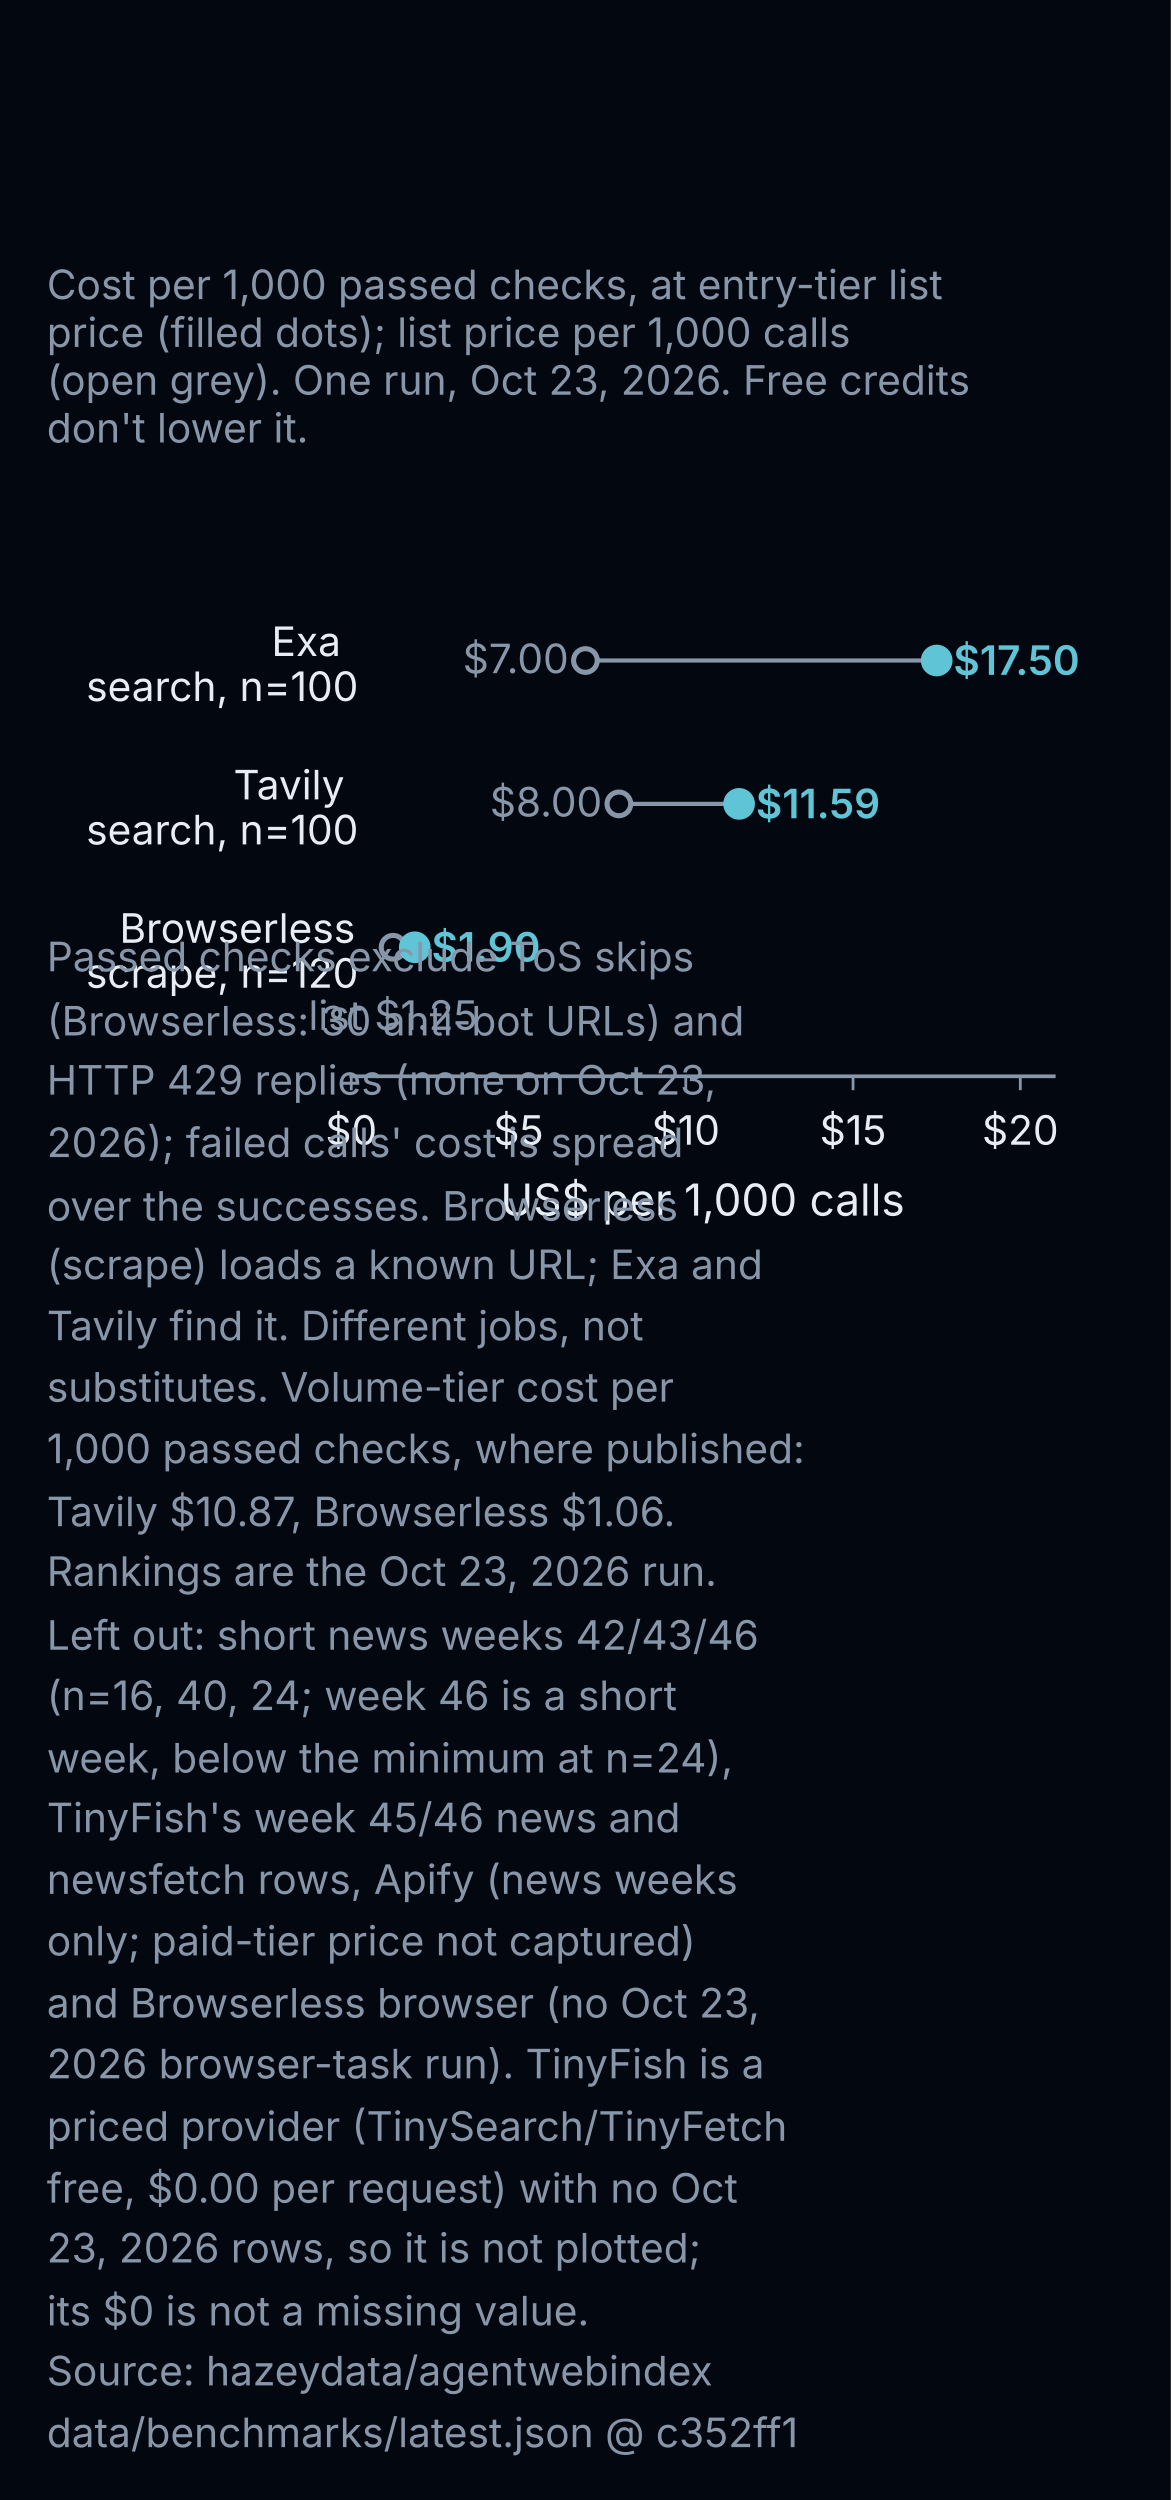
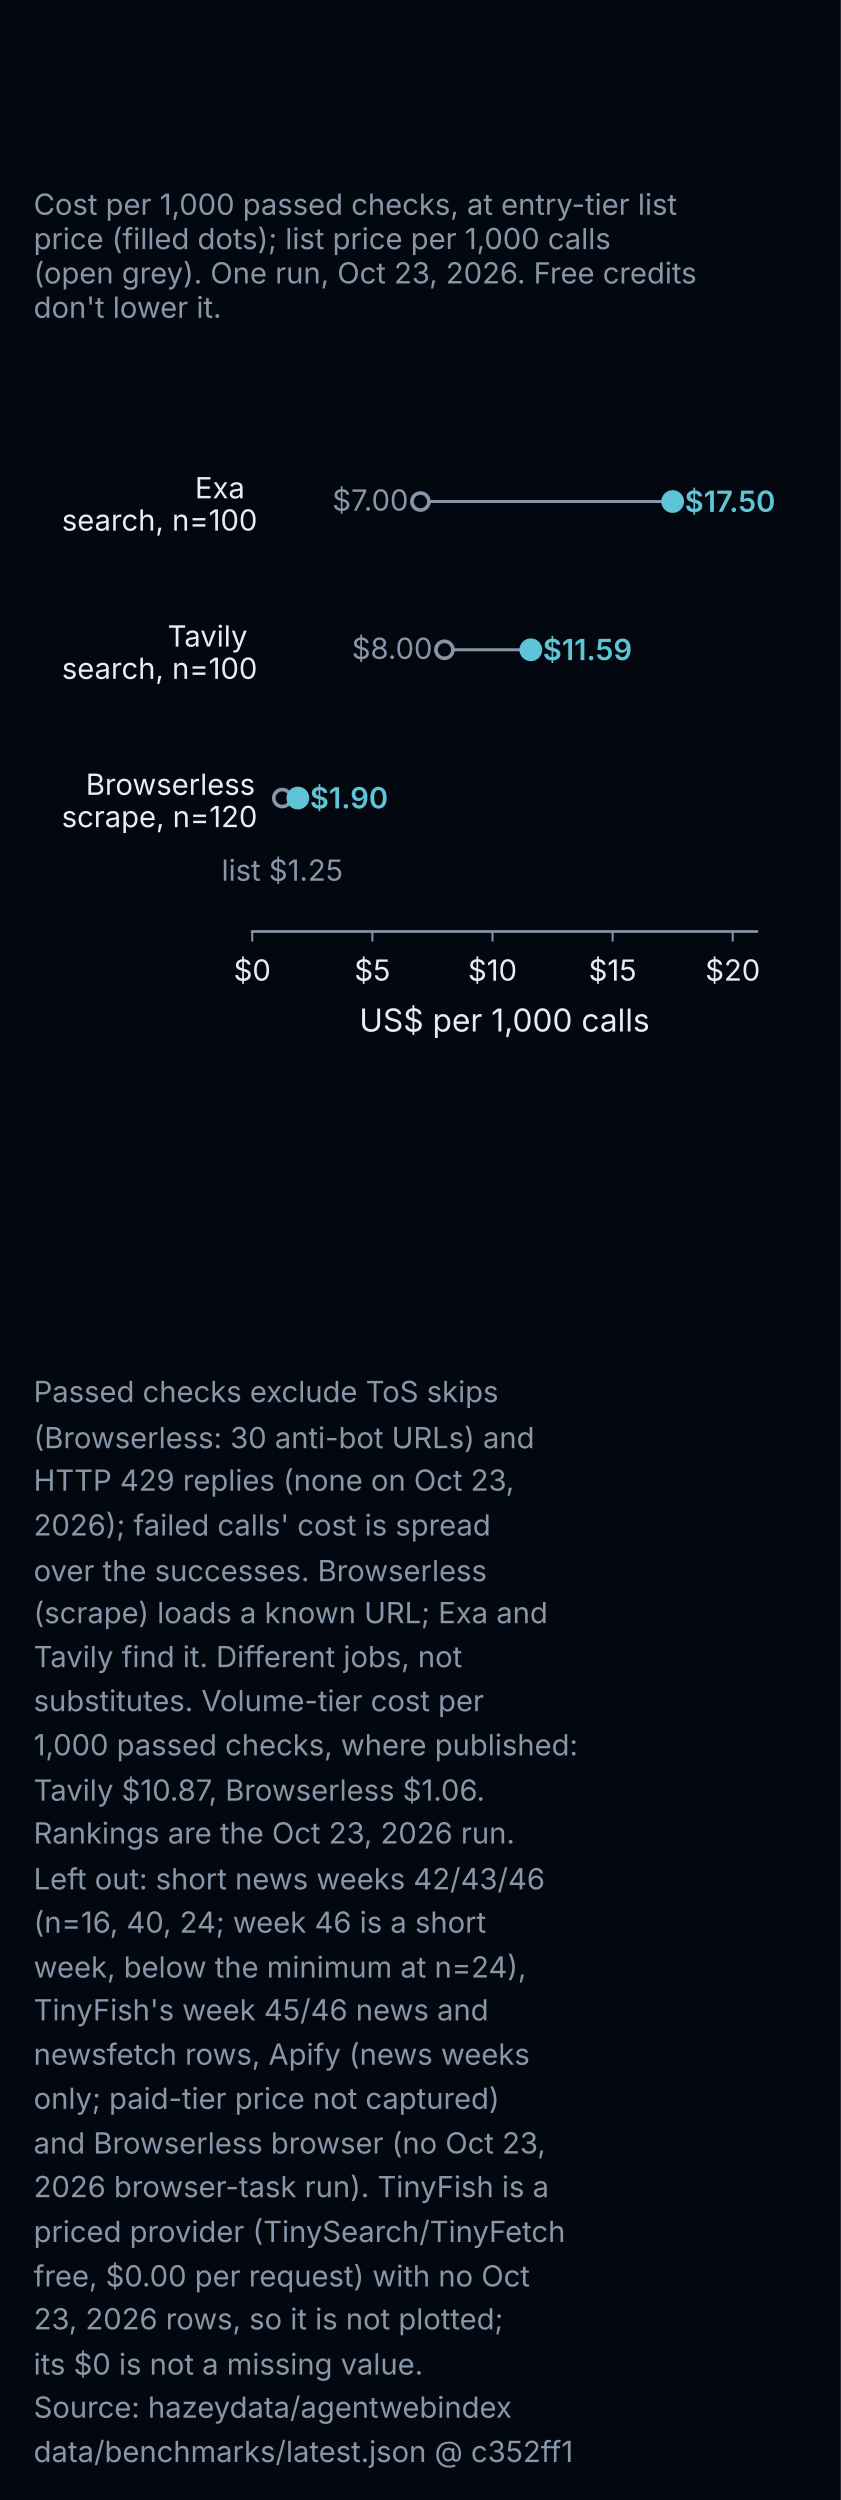
- <svg xmlns="http://www.w3.org/2000/svg" xmlns:xlink="http://www.w3.org/1999/xlink" role="img" aria-label="Exa lists cheaper than Tavily ($7.00 vs $8.00 per 1,000 calls) but costs more per 1,000 passed checks ($17.50 vs $11.59)" width="252pt" height="538.076pt" viewBox="0 0 252 538.076" version="1.1">
+ <svg xmlns="http://www.w3.org/2000/svg" xmlns:xlink="http://www.w3.org/1999/xlink" role="img" aria-label="Exa lists cheaper than Tavily ($7.00 vs $8.00 per 1,000 calls) but costs more per 1,000 passed checks ($17.50 vs $11.59)" width="252pt" height="749.25pt" viewBox="0 0 252 749.25" version="1.1">
  <defs>
    <style type="text/css">*{stroke-linejoin: round; stroke-linecap: butt}</style>
  </defs>
  <g id="figure_1">
    <g id="patch_1">
-       <path d="M 0 538.076  L 252 538.076  L 252 0  L 0 0  z " style="fill: #03070f" />
+       <path d="M 0 749.25  L 252 749.25  L 252 0  L 0 0  z " style="fill: #03070f" />
    </g>
    <g id="axes_1">
      <g id="patch_2">
-         <path d="M 75.6 231.649  L 226.8 231.649  L 226.8 123.649  L 75.6 123.649  z " style="fill: #03070f" />
+         <path d="M 75.6 279.169  L 226.8 279.169  L 226.8 123.649  L 75.6 123.649  z " style="fill: #03070f" />
      </g>
      <g id="matplotlib.axis_1">
        <g id="xtick_1">
          <g id="line2d_1">
            <defs>
-               <path id="m5b72796f3d" d="M 0 0  L 0 3  " style="stroke: #8796a8; stroke-width: 0.6" />
+               <path id="me7119672c3" d="M 0 0  L 0 3  " style="stroke: #8796a8; stroke-width: 0.6" />
            </defs>
            <g>
-               <use xlink:href="#m5b72796f3d" x="75.6" y="231.649" style="fill: #8796a8; stroke: #8796a8; stroke-width: 0.6" />
+               <use xlink:href="#me7119672c3" x="75.6" y="279.169" style="fill: #8796a8; stroke: #8796a8; stroke-width: 0.6" />
            </g>
          </g>
          <g id="text_1">
-             <text style="font-size: 8.75px; font-family: 'Inter', sans-serif; text-anchor: middle; fill: #e6edf5" x="75.6" y="246.383" transform="rotate(-0 75.6 246.3831)">$0</text>
+             <text style="font-size: 8.75px; font-family: 'Inter', sans-serif; text-anchor: middle; fill: #e6edf5" x="75.6" y="293.903" transform="rotate(-0 75.6 293.9031)">$0</text>
          </g>
        </g>
        <g id="xtick_2">
          <g id="line2d_2">
            <g>
-               <use xlink:href="#m5b72796f3d" x="111.6" y="231.649" style="fill: #8796a8; stroke: #8796a8; stroke-width: 0.6" />
+               <use xlink:href="#me7119672c3" x="111.6" y="279.169" style="fill: #8796a8; stroke: #8796a8; stroke-width: 0.6" />
            </g>
          </g>
          <g id="text_2">
-             <text style="font-size: 8.75px; font-family: 'Inter', sans-serif; text-anchor: middle; fill: #e6edf5" x="111.6" y="246.383" transform="rotate(-0 111.6 246.3831)">$5</text>
+             <text style="font-size: 8.75px; font-family: 'Inter', sans-serif; text-anchor: middle; fill: #e6edf5" x="111.6" y="293.903" transform="rotate(-0 111.6 293.9031)">$5</text>
          </g>
        </g>
        <g id="xtick_3">
          <g id="line2d_3">
            <g>
-               <use xlink:href="#m5b72796f3d" x="147.6" y="231.649" style="fill: #8796a8; stroke: #8796a8; stroke-width: 0.6" />
+               <use xlink:href="#me7119672c3" x="147.6" y="279.169" style="fill: #8796a8; stroke: #8796a8; stroke-width: 0.6" />
            </g>
          </g>
          <g id="text_3">
-             <text style="font-size: 8.75px; font-family: 'Inter', sans-serif; text-anchor: middle; fill: #e6edf5" x="147.6" y="246.383" transform="rotate(-0 147.6 246.3831)">$10</text>
+             <text style="font-size: 8.75px; font-family: 'Inter', sans-serif; text-anchor: middle; fill: #e6edf5" x="147.6" y="293.903" transform="rotate(-0 147.6 293.9031)">$10</text>
          </g>
        </g>
        <g id="xtick_4">
          <g id="line2d_4">
            <g>
-               <use xlink:href="#m5b72796f3d" x="183.6" y="231.649" style="fill: #8796a8; stroke: #8796a8; stroke-width: 0.6" />
+               <use xlink:href="#me7119672c3" x="183.6" y="279.169" style="fill: #8796a8; stroke: #8796a8; stroke-width: 0.6" />
            </g>
          </g>
          <g id="text_4">
-             <text style="font-size: 8.75px; font-family: 'Inter', sans-serif; text-anchor: middle; fill: #e6edf5" x="183.6" y="246.383" transform="rotate(-0 183.6 246.3831)">$15</text>
+             <text style="font-size: 8.75px; font-family: 'Inter', sans-serif; text-anchor: middle; fill: #e6edf5" x="183.6" y="293.903" transform="rotate(-0 183.6 293.9031)">$15</text>
          </g>
        </g>
        <g id="xtick_5">
          <g id="line2d_5">
            <g>
-               <use xlink:href="#m5b72796f3d" x="219.6" y="231.649" style="fill: #8796a8; stroke: #8796a8; stroke-width: 0.6" />
+               <use xlink:href="#me7119672c3" x="219.6" y="279.169" style="fill: #8796a8; stroke: #8796a8; stroke-width: 0.6" />
            </g>
          </g>
          <g id="text_5">
-             <text style="font-size: 8.75px; font-family: 'Inter', sans-serif; text-anchor: middle; fill: #e6edf5" x="219.6" y="246.383" transform="rotate(-0 219.6 246.3831)">$20</text>
+             <text style="font-size: 8.75px; font-family: 'Inter', sans-serif; text-anchor: middle; fill: #e6edf5" x="219.6" y="293.903" transform="rotate(-0 219.6 293.9031)">$20</text>
          </g>
        </g>
        <g id="text_6">
-           <text style="font-size: 9.5px; font-family: 'Inter', sans-serif; text-anchor: middle; fill: #e6edf5" x="151.2" y="261.637" transform="rotate(-0 151.2 261.6365)">US$ per 1,000 calls</text>
+           <text style="font-size: 9.5px; font-family: 'Inter', sans-serif; text-anchor: middle; fill: #e6edf5" x="151.2" y="309.157" transform="rotate(-0 151.2 309.1565)">US$ per 1,000 calls</text>
        </g>
      </g>
      <g id="matplotlib.axis_2">
        <g id="ytick_1">
          <g id="line2d_6" />
          <g id="text_7">
-             <text style="font-size: 8.75px; font-family: 'Inter', sans-serif; fill: #e6edf5" transform="translate(25.7175 202.9125)">Browserless</text>
-             <text style="font-size: 8.75px; font-family: 'Inter', sans-serif; fill: #e6edf5" transform="translate(18.4875 212.5922)">scrape, n=120</text>
+             <text style="font-size: 8.75px; font-family: 'Inter', sans-serif; fill: #e6edf5" transform="translate(25.7175 238.213)">Browserless</text>
+             <text style="font-size: 8.75px; font-family: 'Inter', sans-serif; fill: #e6edf5" transform="translate(18.4875 247.8927)">scrape, n=120</text>
          </g>
        </g>
        <g id="ytick_2">
          <g id="line2d_7" />
          <g id="text_8">
-             <text style="font-size: 8.75px; font-family: 'Inter', sans-serif; fill: #e6edf5" transform="translate(50.24125 172.0553)">Tavily</text>
-             <text style="font-size: 8.75px; font-family: 'Inter', sans-serif; fill: #e6edf5" transform="translate(18.54125 181.735)">search, n=100</text>
+             <text style="font-size: 8.75px; font-family: 'Inter', sans-serif; fill: #e6edf5" transform="translate(50.24125 193.7788)">Tavily</text>
+             <text style="font-size: 8.75px; font-family: 'Inter', sans-serif; fill: #e6edf5" transform="translate(18.54125 203.4585)">search, n=100</text>
          </g>
        </g>
        <g id="ytick_3">
          <g id="line2d_8" />
          <g id="text_9">
-             <text style="font-size: 8.75px; font-family: 'Inter', sans-serif; fill: #e6edf5" transform="translate(58.43125 141.1982)">Exa</text>
-             <text style="font-size: 8.75px; font-family: 'Inter', sans-serif; fill: #e6edf5" transform="translate(18.54125 150.8779)">search, n=100</text>
+             <text style="font-size: 8.75px; font-family: 'Inter', sans-serif; fill: #e6edf5" transform="translate(58.43125 149.3445)">Exa</text>
+             <text style="font-size: 8.75px; font-family: 'Inter', sans-serif; fill: #e6edf5" transform="translate(18.54125 159.0242)">search, n=100</text>
          </g>
        </g>
      </g>
      <g id="line2d_9">
-         <path d="M 126 142.163  L 201.6 142.163  " clip-path="url(#p75c4c3160e)" style="fill: none; stroke: #8796a8; stroke-width: 0.9; stroke-linecap: round" />
+         <path d="M 126 150.309  L 201.6 150.309  " clip-path="url(#p221ace4262)" style="fill: none; stroke: #8796a8; stroke-width: 0.9; stroke-linecap: round" />
      </g>
      <g id="line2d_10">
-         <path d="M 133.2 173.02  L 159.078 173.02  " clip-path="url(#p75c4c3160e)" style="fill: none; stroke: #8796a8; stroke-width: 0.9; stroke-linecap: round" />
+         <path d="M 133.2 194.744  L 159.078 194.744  " clip-path="url(#p221ace4262)" style="fill: none; stroke: #8796a8; stroke-width: 0.9; stroke-linecap: round" />
      </g>
      <g id="line2d_11">
-         <path d="M 84.6 203.877  L 89.271 203.877  " clip-path="url(#p75c4c3160e)" style="fill: none; stroke: #8796a8; stroke-width: 0.9; stroke-linecap: round" />
+         <path d="M 84.6 239.178  L 89.271 239.178  " clip-path="url(#p221ace4262)" style="fill: none; stroke: #8796a8; stroke-width: 0.9; stroke-linecap: round" />
      </g>
      <g id="patch_3">
-         <path d="M 75.6 231.649  L 226.8 231.649  " style="fill: none; stroke: #8796a8; stroke-width: 0.8; stroke-linejoin: miter; stroke-linecap: square" />
+         <path d="M 75.6 279.169  L 226.8 279.169  " style="fill: none; stroke: #8796a8; stroke-width: 0.8; stroke-linejoin: miter; stroke-linecap: square" />
      </g>
      <g id="PathCollection_1">
        <defs>
-           <path id="m5d4a016e14" d="M 0 2.55  C 0.676 2.55 1.325 2.281 1.803 1.803  C 2.281 1.325 2.55 0.676 2.55 0  C 2.55 -0.676 2.281 -1.325 1.803 -1.803  C 1.325 -2.281 0.676 -2.55 0 -2.55  C -0.676 -2.55 -1.325 -2.281 -1.803 -1.803  C -2.281 -1.325 -2.55 -0.676 -2.55 0  C -2.55 0.676 -2.281 1.325 -1.803 1.803  C -1.325 2.281 -0.676 2.55 0 2.55  z " style="stroke: #8796a8; stroke-width: 1.1" />
+           <path id="m9263d758e5" d="M 0 2.55  C 0.676 2.55 1.325 2.281 1.803 1.803  C 2.281 1.325 2.55 0.676 2.55 0  C 2.55 -0.676 2.281 -1.325 1.803 -1.803  C 1.325 -2.281 0.676 -2.55 0 -2.55  C -0.676 -2.55 -1.325 -2.281 -1.803 -1.803  C -2.281 -1.325 -2.55 -0.676 -2.55 0  C -2.55 0.676 -2.281 1.325 -1.803 1.803  C -1.325 2.281 -0.676 2.55 0 2.55  z " style="stroke: #8796a8; stroke-width: 1.1" />
        </defs>
-         <g clip-path="url(#p75c4c3160e)">
-           <use xlink:href="#m5d4a016e14" x="126" y="142.163" style="fill: #03070f; stroke: #8796a8; stroke-width: 1.1" />
+         <g clip-path="url(#p221ace4262)">
+           <use xlink:href="#m9263d758e5" x="126" y="150.309" style="fill: #03070f; stroke: #8796a8; stroke-width: 1.1" />
        </g>
      </g>
      <g id="text_10">
-         <text style="font-weight: 600; font-size: 8.75px; font-family: 'Inter', sans-serif; text-anchor: start; fill: #5fc4d6" x="205.2" y="145.255" transform="rotate(-0 205.2 145.2551)">$17.50</text>
+         <text style="font-weight: 600; font-size: 8.75px; font-family: 'Inter', sans-serif; text-anchor: start; fill: #5fc4d6" x="205.2" y="153.401" transform="rotate(-0 205.2 153.4014)">$17.50</text>
      </g>
      <g id="text_11">
-         <text style="font-size: 8.75px; font-family: 'Inter', sans-serif; text-anchor: end; fill: #8796a8" x="122.4" y="144.891" transform="rotate(-0 122.4 144.8913)">$7.00</text>
+         <text style="font-size: 8.75px; font-family: 'Inter', sans-serif; text-anchor: end; fill: #8796a8" x="122.4" y="153.038" transform="rotate(-0 122.4 153.0376)">$7.00</text>
      </g>
      <g id="PathCollection_2">
-         <g clip-path="url(#p75c4c3160e)">
-           <use xlink:href="#m5d4a016e14" x="133.2" y="173.02" style="fill: #03070f; stroke: #8796a8; stroke-width: 1.1" />
+         <g clip-path="url(#p221ace4262)">
+           <use xlink:href="#m9263d758e5" x="133.2" y="194.744" style="fill: #03070f; stroke: #8796a8; stroke-width: 1.1" />
        </g>
      </g>
      <g id="text_12">
-         <text style="font-weight: 600; font-size: 8.75px; font-family: 'Inter', sans-serif; text-anchor: start; fill: #5fc4d6" x="162.678" y="176.112" transform="rotate(-0 162.6783 176.1122)">$11.59</text>
+         <text style="font-weight: 600; font-size: 8.75px; font-family: 'Inter', sans-serif; text-anchor: start; fill: #5fc4d6" x="162.678" y="197.836" transform="rotate(-0 162.6783 197.8356)">$11.59</text>
      </g>
      <g id="text_13">
-         <text style="font-size: 8.75px; font-family: 'Inter', sans-serif; text-anchor: end; fill: #8796a8" x="129.6" y="175.748" transform="rotate(-0 129.6 175.7484)">$8.00</text>
+         <text style="font-size: 8.75px; font-family: 'Inter', sans-serif; text-anchor: end; fill: #8796a8" x="129.6" y="197.472" transform="rotate(-0 129.6 197.4719)">$8.00</text>
      </g>
      <g id="PathCollection_3">
-         <g clip-path="url(#p75c4c3160e)">
-           <use xlink:href="#m5d4a016e14" x="84.6" y="203.877" style="fill: #03070f; stroke: #8796a8; stroke-width: 1.1" />
+         <g clip-path="url(#p221ace4262)">
+           <use xlink:href="#m9263d758e5" x="84.6" y="239.178" style="fill: #03070f; stroke: #8796a8; stroke-width: 1.1" />
        </g>
      </g>
      <g id="text_14">
-         <text style="font-weight: 600; font-size: 8.75px; font-family: 'Inter', sans-serif; text-anchor: start; fill: #5fc4d6" x="92.871" y="206.969" transform="rotate(-0 92.87089 206.9694)">$1.90</text>
+         <text style="font-weight: 600; font-size: 8.75px; font-family: 'Inter', sans-serif; text-anchor: start; fill: #5fc4d6" x="92.871" y="242.27" transform="rotate(-0 92.87089 242.2699)">$1.90</text>
      </g>
      <g id="text_15">
-         <text style="font-size: 8.75px; font-family: 'Inter', sans-serif; text-anchor: middle; fill: #8796a8" x="84.6" y="221.659" transform="rotate(-0 84.6 221.6586)">list $1.25</text>
+         <text style="font-size: 8.75px; font-family: 'Inter', sans-serif; text-anchor: middle; fill: #8796a8" x="84.6" y="263.959" transform="rotate(-0 84.6 263.9591)">list $1.25</text>
      </g>
      <g id="PathCollection_4">
        <defs>
-           <path id="mab7d53f5ff" d="M 0 2.915  C 0.773 2.915 1.515 2.608 2.062 2.062  C 2.608 1.515 2.915 0.773 2.915 0  C 2.915 -0.773 2.608 -1.515 2.062 -2.062  C 1.515 -2.608 0.773 -2.915 0 -2.915  C -0.773 -2.915 -1.515 -2.608 -2.062 -2.062  C -2.608 -1.515 -2.915 -0.773 -2.915 0  C -2.915 0.773 -2.608 1.515 -2.062 2.062  C -1.515 2.608 -0.773 2.915 0 2.915  z " style="stroke: #5fc4d6" />
+           <path id="mffe0a15cd6" d="M 0 2.915  C 0.773 2.915 1.515 2.608 2.062 2.062  C 2.608 1.515 2.915 0.773 2.915 0  C 2.915 -0.773 2.608 -1.515 2.062 -2.062  C 1.515 -2.608 0.773 -2.915 0 -2.915  C -0.773 -2.915 -1.515 -2.608 -2.062 -2.062  C -2.608 -1.515 -2.915 -0.773 -2.915 0  C -2.915 0.773 -2.608 1.515 -2.062 2.062  C -1.515 2.608 -0.773 2.915 0 2.915  z " style="stroke: #5fc4d6" />
        </defs>
-         <g clip-path="url(#p75c4c3160e)">
-           <use xlink:href="#mab7d53f5ff" x="201.6" y="142.163" style="fill: #5fc4d6; stroke: #5fc4d6" />
+         <g clip-path="url(#p221ace4262)">
+           <use xlink:href="#mffe0a15cd6" x="201.6" y="150.309" style="fill: #5fc4d6; stroke: #5fc4d6" />
        </g>
      </g>
      <g id="PathCollection_5">
-         <g clip-path="url(#p75c4c3160e)">
-           <use xlink:href="#mab7d53f5ff" x="159.078" y="173.02" style="fill: #5fc4d6; stroke: #5fc4d6" />
+         <g clip-path="url(#p221ace4262)">
+           <use xlink:href="#mffe0a15cd6" x="159.078" y="194.744" style="fill: #5fc4d6; stroke: #5fc4d6" />
        </g>
      </g>
      <g id="PathCollection_6">
-         <g clip-path="url(#p75c4c3160e)">
-           <use xlink:href="#mab7d53f5ff" x="89.271" y="203.877" style="fill: #5fc4d6; stroke: #5fc4d6" />
+         <g clip-path="url(#p221ace4262)">
+           <use xlink:href="#mffe0a15cd6" x="89.271" y="239.178" style="fill: #5fc4d6; stroke: #5fc4d6" />
        </g>
      </g>
    </g>
    <g id="text_17">
      <text style="font-size: 8.75px; font-family: 'Inter', sans-serif; fill: #8796a8" transform="translate(10.08 64.38313)">Cost per 1,000 passed checks, at entry-tier list</text>
      <text style="font-size: 8.75px; font-family: 'Inter', sans-serif; fill: #8796a8" transform="translate(10.08 74.66779)">price (filled dots); list price per 1,000 calls</text>
      <text style="font-size: 8.75px; font-family: 'Inter', sans-serif; fill: #8796a8" transform="translate(10.08 84.95246)">(open grey). One run, Oct 23, 2026. Free credits</text>
      <text style="font-size: 8.75px; font-family: 'Inter', sans-serif; fill: #8796a8" transform="translate(10.08 95.23713)">don't lower it.</text>
    </g>
    <g id="text_18">
-       <text style="font-size: 8.75px; font-family: 'Inter', sans-serif; fill: #8796a8" transform="translate(10.08 209.0392)">Passed checks exclude ToS skips</text>
-       <text style="font-size: 8.75px; font-family: 'Inter', sans-serif; fill: #8796a8" transform="translate(10.08 222.861)">(Browserless: 30 anti-bot URLs) and</text>
-       <text style="font-size: 8.75px; font-family: 'Inter', sans-serif; fill: #8796a8" transform="translate(10.08 235.5973)">HTTP 429 replies (none on Oct 23,</text>
-       <text style="font-size: 8.75px; font-family: 'Inter', sans-serif; fill: #8796a8" transform="translate(10.08 249.0322)">2026); failed calls' cost is spread</text>
-       <text style="font-size: 8.75px; font-family: 'Inter', sans-serif; fill: #8796a8" transform="translate(10.08 262.7119)">over the successes. Browserless</text>
-       <text style="font-size: 8.75px; font-family: 'Inter', sans-serif; fill: #8796a8" transform="translate(10.08 275.2991)">(scrape) loads a known URL; Exa and</text>
-       <text style="font-size: 8.75px; font-family: 'Inter', sans-serif; fill: #8796a8" transform="translate(10.08 288.4709)">Tavily find it. Different jobs, not</text>
-       <text style="font-size: 8.75px; font-family: 'Inter', sans-serif; fill: #8796a8" transform="translate(10.08 301.6768)">substitutes. Volume-tier cost per</text>
-       <text style="font-size: 8.75px; font-family: 'Inter', sans-serif; fill: #8796a8" transform="translate(10.08 314.9107)">1,000 passed checks, where published:</text>
-       <text style="font-size: 8.75px; font-family: 'Inter', sans-serif; fill: #8796a8" transform="translate(10.08 328.4892)">Tavily $10.87, Browserless $1.06.</text>
-       <text style="font-size: 8.75px; font-family: 'Inter', sans-serif; fill: #8796a8" transform="translate(10.08 341.3274)">Rankings are the Oct 23, 2026 run.</text>
-       <text style="font-size: 8.75px; font-family: 'Inter', sans-serif; fill: #8796a8" transform="translate(10.08 355.072)">Left out: short news weeks 42/43/46</text>
-       <text style="font-size: 8.75px; font-family: 'Inter', sans-serif; fill: #8796a8" transform="translate(10.08 368.0625)">(n=16, 40, 24; week 46 is a short</text>
-       <text style="font-size: 8.75px; font-family: 'Inter', sans-serif; fill: #8796a8" transform="translate(10.08 381.4975)">week, below the minimum at n=24),</text>
-       <text style="font-size: 8.75px; font-family: 'Inter', sans-serif; fill: #8796a8" transform="translate(10.08 394.3425)">TinyFish's week 45/46 news and</text>
-       <text style="font-size: 8.75px; font-family: 'Inter', sans-serif; fill: #8796a8" transform="translate(10.08 407.6215)">newsfetch rows, Apify (news weeks</text>
-       <text style="font-size: 8.75px; font-family: 'Inter', sans-serif; fill: #8796a8" transform="translate(10.08 420.8555)">only; paid-tier price not captured)</text>
-       <text style="font-size: 8.75px; font-family: 'Inter', sans-serif; fill: #8796a8" transform="translate(10.08 434.2323)">and Browserless browser (no Oct 23,</text>
-       <text style="font-size: 8.75px; font-family: 'Inter', sans-serif; fill: #8796a8" transform="translate(10.08 447.3234)">2026 browser-task run). TinyFish is a</text>
-       <text style="font-size: 8.75px; font-family: 'Inter', sans-serif; fill: #8796a8" transform="translate(10.08 460.7583)">priced provider (TinySearch/TinyFetch</text>
-       <text style="font-size: 8.75px; font-family: 'Inter', sans-serif; fill: #8796a8" transform="translate(10.08 474.0797)">free, $0.00 per request) with no Oct</text>
-       <text style="font-size: 8.75px; font-family: 'Inter', sans-serif; fill: #8796a8" transform="translate(10.08 486.9521)">23, 2026 rows, so it is not plotted;</text>
-       <text style="font-size: 8.75px; font-family: 'Inter', sans-serif; fill: #8796a8" transform="translate(10.08 500.4964)">its $0 is not a missing value.</text>
-       <text style="font-size: 8.75px; font-family: 'Inter', sans-serif; fill: #8796a8" transform="translate(10.08 513.4138)">Source: hazeydata/agentwebindex</text>
-       <text style="font-size: 8.75px; font-family: 'Inter', sans-serif; fill: #8796a8" transform="translate(10.08 526.699)">data/benchmarks/latest.json @ c352ff1</text>
+       <text style="font-size: 8.75px; font-family: 'Inter', sans-serif; fill: #8796a8" transform="translate(10.08 420.2129)">Passed checks exclude ToS skips</text>
+       <text style="font-size: 8.75px; font-family: 'Inter', sans-serif; fill: #8796a8" transform="translate(10.08 434.0347)">(Browserless: 30 anti-bot URLs) and</text>
+       <text style="font-size: 8.75px; font-family: 'Inter', sans-serif; fill: #8796a8" transform="translate(10.08 446.771)">HTTP 429 replies (none on Oct 23,</text>
+       <text style="font-size: 8.75px; font-family: 'Inter', sans-serif; fill: #8796a8" transform="translate(10.08 460.206)">2026); failed calls' cost is spread</text>
+       <text style="font-size: 8.75px; font-family: 'Inter', sans-serif; fill: #8796a8" transform="translate(10.08 473.8856)">over the successes. Browserless</text>
+       <text style="font-size: 8.75px; font-family: 'Inter', sans-serif; fill: #8796a8" transform="translate(10.08 486.4729)">(scrape) loads a known URL; Exa and</text>
+       <text style="font-size: 8.75px; font-family: 'Inter', sans-serif; fill: #8796a8" transform="translate(10.08 499.6446)">Tavily find it. Different jobs, not</text>
+       <text style="font-size: 8.75px; font-family: 'Inter', sans-serif; fill: #8796a8" transform="translate(10.08 512.8505)">substitutes. Volume-tier cost per</text>
+       <text style="font-size: 8.75px; font-family: 'Inter', sans-serif; fill: #8796a8" transform="translate(10.08 526.0845)">1,000 passed checks, where published:</text>
+       <text style="font-size: 8.75px; font-family: 'Inter', sans-serif; fill: #8796a8" transform="translate(10.08 539.663)">Tavily $10.87, Browserless $1.06.</text>
+       <text style="font-size: 8.75px; font-family: 'Inter', sans-serif; fill: #8796a8" transform="translate(10.08 552.5011)">Rankings are the Oct 23, 2026 run.</text>
+       <text style="font-size: 8.75px; font-family: 'Inter', sans-serif; fill: #8796a8" transform="translate(10.08 566.2457)">Left out: short news weeks 42/43/46</text>
+       <text style="font-size: 8.75px; font-family: 'Inter', sans-serif; fill: #8796a8" transform="translate(10.08 579.2363)">(n=16, 40, 24; week 46 is a short</text>
+       <text style="font-size: 8.75px; font-family: 'Inter', sans-serif; fill: #8796a8" transform="translate(10.08 592.6712)">week, below the minimum at n=24),</text>
+       <text style="font-size: 8.75px; font-family: 'Inter', sans-serif; fill: #8796a8" transform="translate(10.08 605.5162)">TinyFish's week 45/46 news and</text>
+       <text style="font-size: 8.75px; font-family: 'Inter', sans-serif; fill: #8796a8" transform="translate(10.08 618.7953)">newsfetch rows, Apify (news weeks</text>
+       <text style="font-size: 8.75px; font-family: 'Inter', sans-serif; fill: #8796a8" transform="translate(10.08 632.0292)">only; paid-tier price not captured)</text>
+       <text style="font-size: 8.75px; font-family: 'Inter', sans-serif; fill: #8796a8" transform="translate(10.08 645.406)">and Browserless browser (no Oct 23,</text>
+       <text style="font-size: 8.75px; font-family: 'Inter', sans-serif; fill: #8796a8" transform="translate(10.08 658.4971)">2026 browser-task run). TinyFish is a</text>
+       <text style="font-size: 8.75px; font-family: 'Inter', sans-serif; fill: #8796a8" transform="translate(10.08 671.932)">priced provider (TinySearch/TinyFetch</text>
+       <text style="font-size: 8.75px; font-family: 'Inter', sans-serif; fill: #8796a8" transform="translate(10.08 685.2535)">free, $0.00 per request) with no Oct</text>
+       <text style="font-size: 8.75px; font-family: 'Inter', sans-serif; fill: #8796a8" transform="translate(10.08 698.1258)">23, 2026 rows, so it is not plotted;</text>
+       <text style="font-size: 8.75px; font-family: 'Inter', sans-serif; fill: #8796a8" transform="translate(10.08 711.6701)">its $0 is not a missing value.</text>
+       <text style="font-size: 8.75px; font-family: 'Inter', sans-serif; fill: #8796a8" transform="translate(10.08 724.5876)">Source: hazeydata/agentwebindex</text>
+       <text style="font-size: 8.75px; font-family: 'Inter', sans-serif; fill: #8796a8" transform="translate(10.08 737.8728)">data/benchmarks/latest.json @ c352ff1</text>
    </g>
  </g>
  <defs>
-     <clipPath id="p75c4c3160e">
-       <rect x="75.6" y="123.649" width="151.2" height="108" />
+     <clipPath id="p221ace4262">
+       <rect x="75.6" y="123.649" width="151.2" height="155.52" />
    </clipPath>
  </defs>
</svg>
